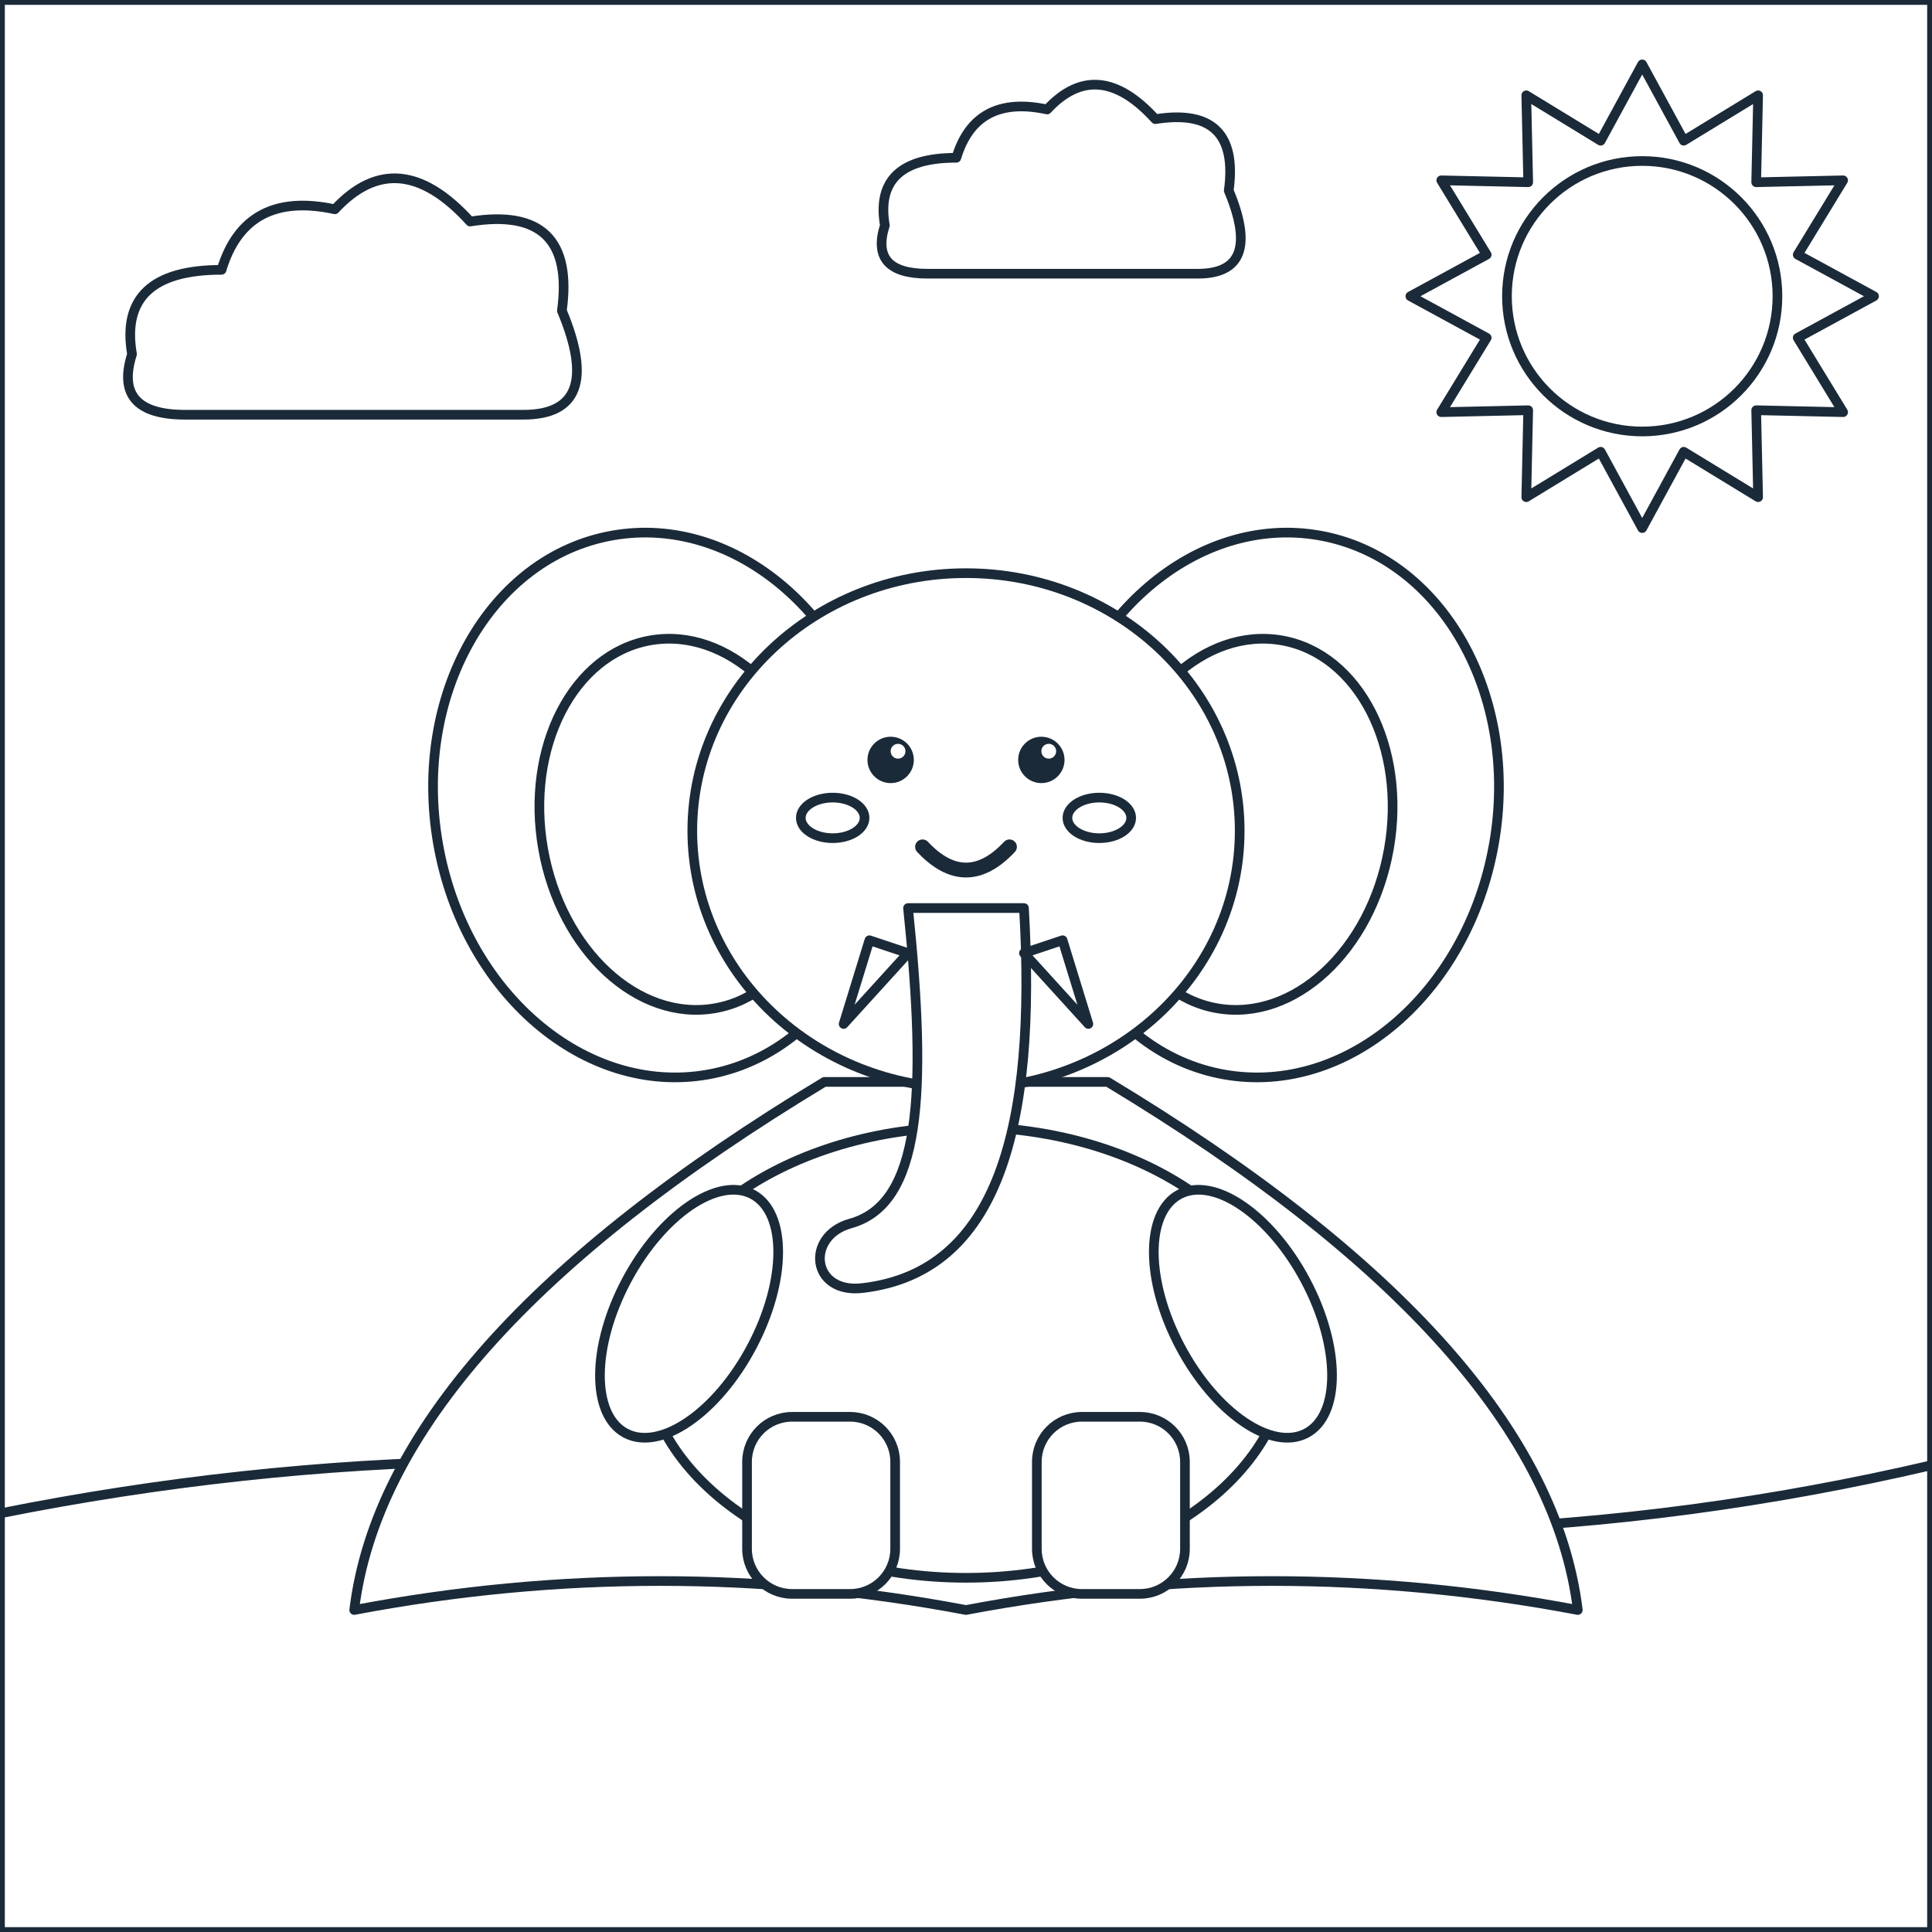
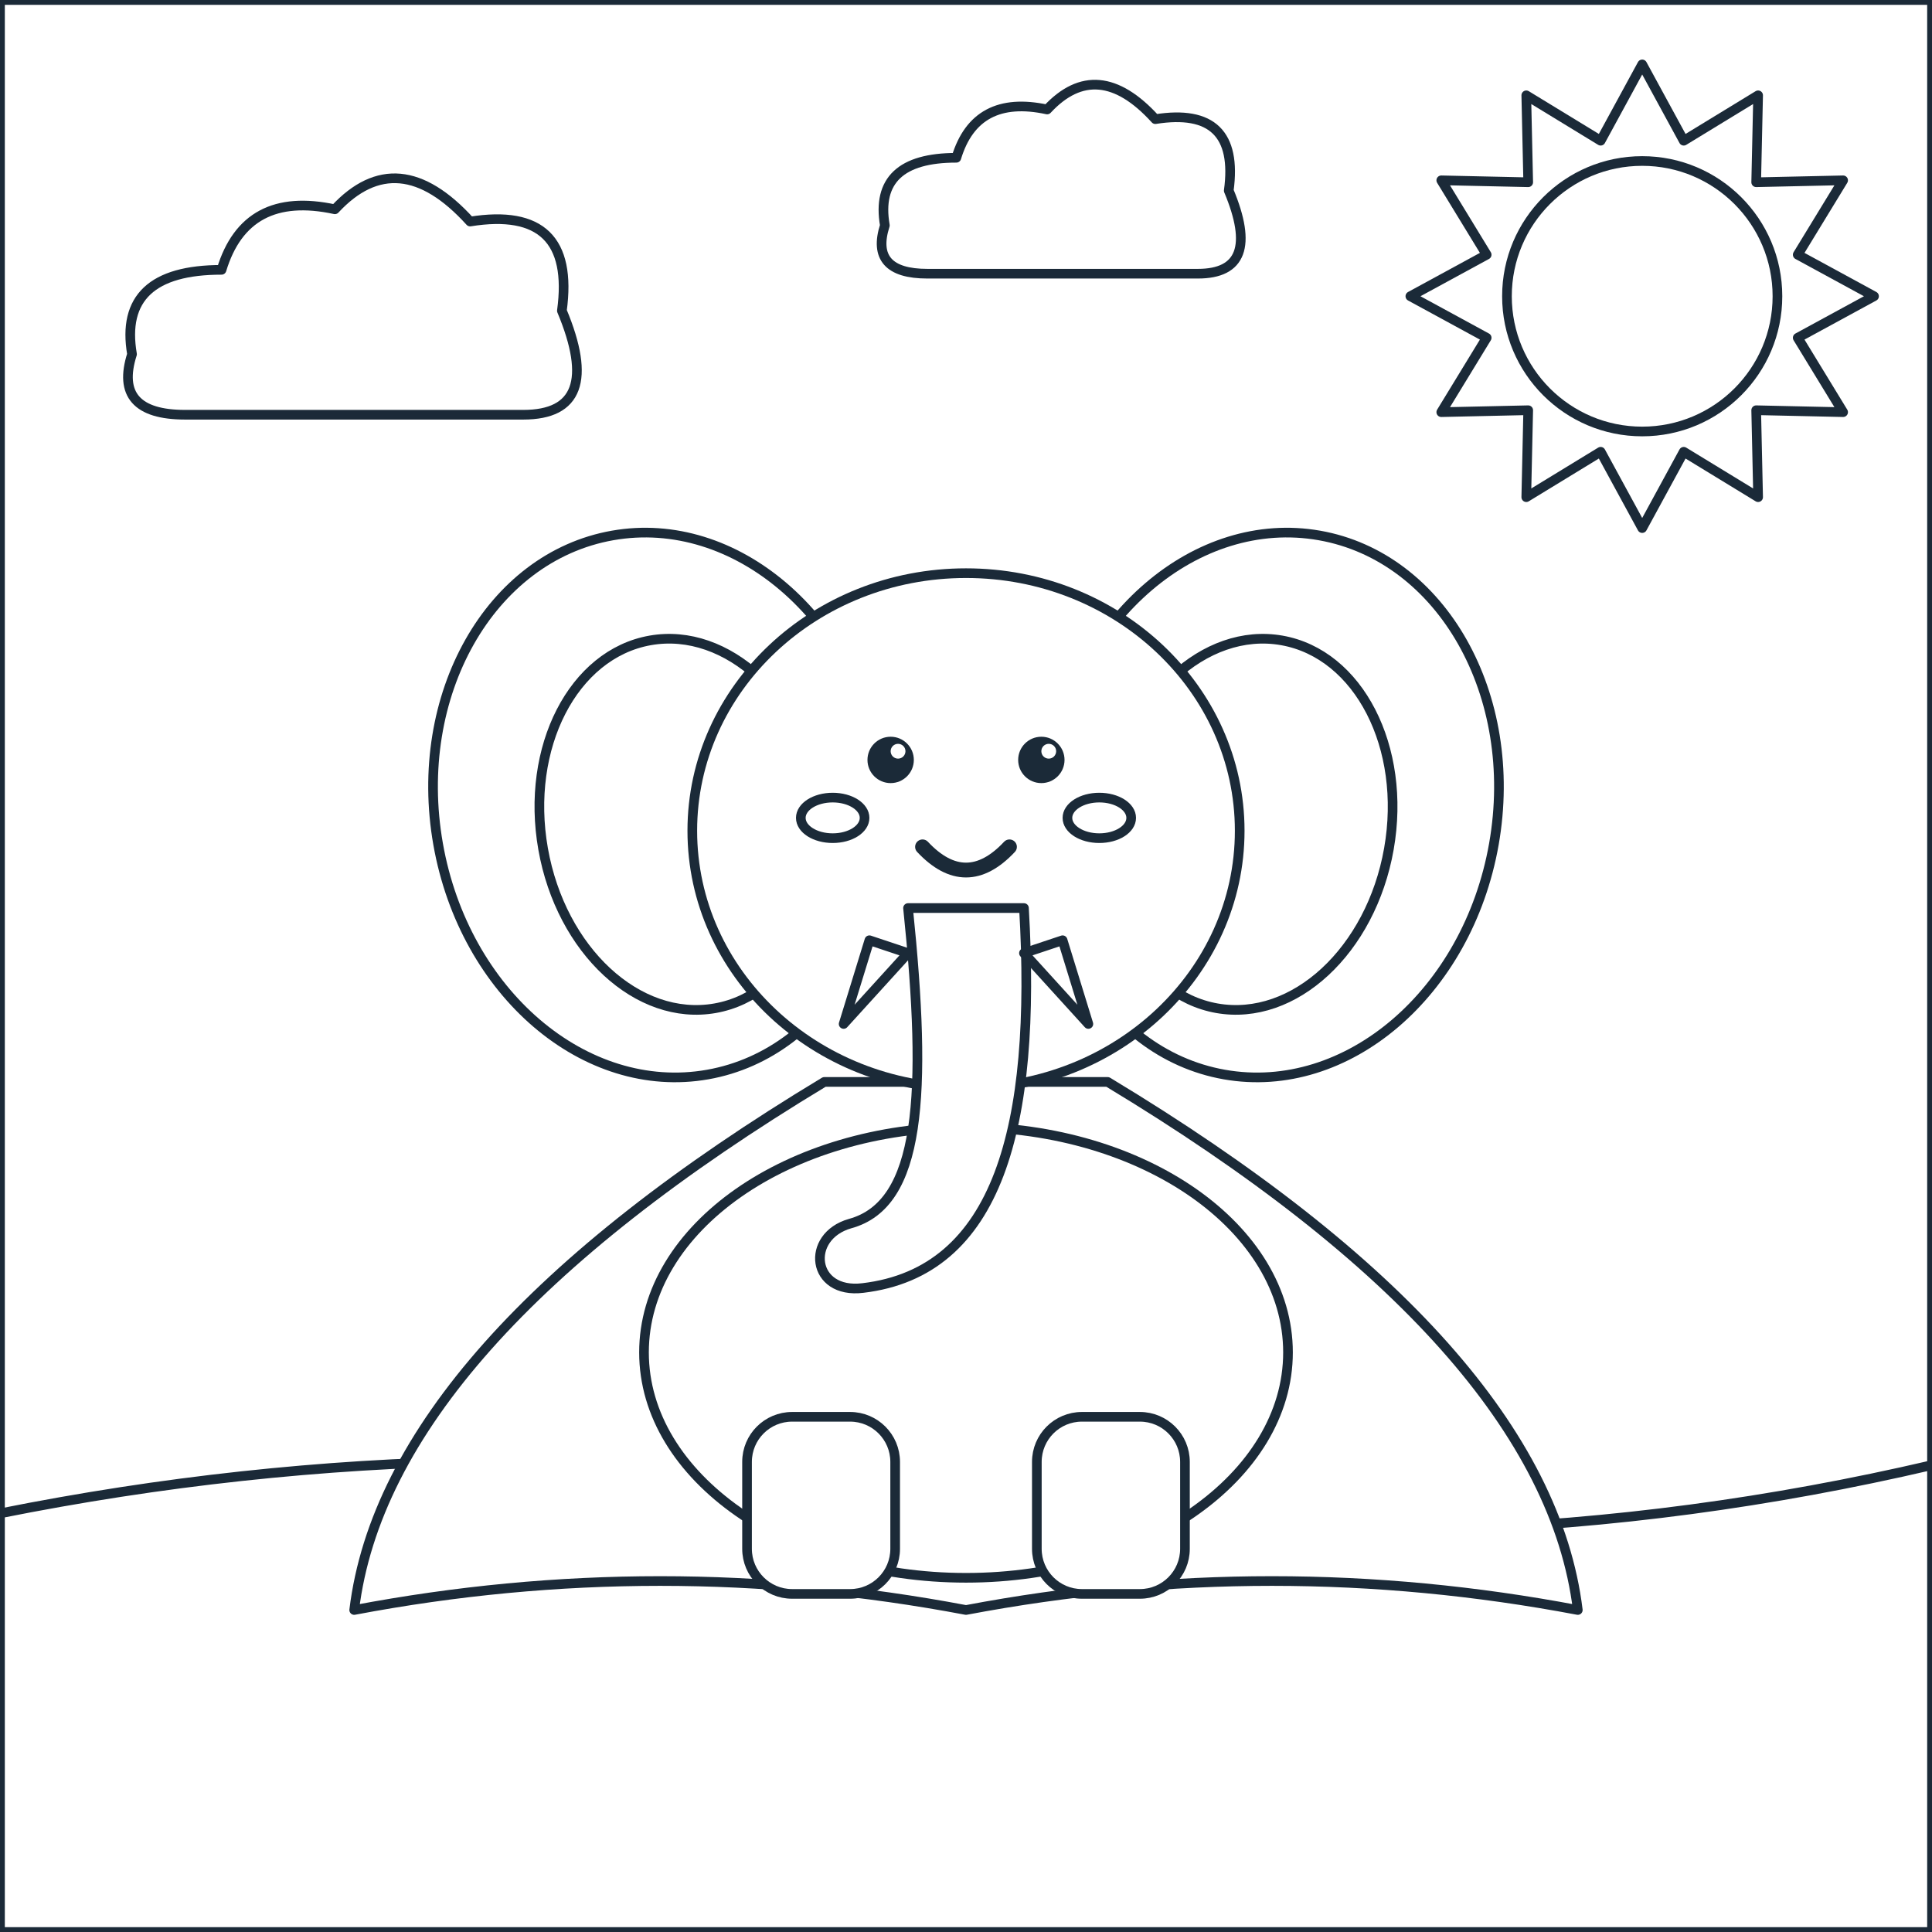
<svg xmlns="http://www.w3.org/2000/svg" viewBox="0 0 600 600" data-picture="voi-sieu-thu--the-c-tan-binh">
  <g class="scene-back">
    <rect x="0" y="0" width="600" height="600" rx="0" id="r-nen-troi" data-region="nen-troi" class="region" fill="#FFFFFF" stroke="#1B2A38" stroke-width="3" stroke-linejoin="round" />
    <polygon points="510,20 522.9,43.7 546,29.6 545.4,56.6 572.4,56 558.3,79.1 582,92 558.3,104.9 572.4,128 545.4,127.4 546,154.4 522.9,140.3 510,164 497.1,140.3 474,154.4 474.6,127.4 447.6,128 461.7,104.9 438,92 461.7,79.1 447.6,56 474.6,56.6 474,29.6 497.1,43.7" id="r-tia-nang" data-region="tia-nang" class="region" fill="#FFFFFF" stroke="#1B2A38" stroke-width="3" stroke-linejoin="round" />
    <ellipse cx="510" cy="92" rx="42" ry="42" id="r-mat-troi" data-region="mat-troi" class="region" fill="#FFFFFF" stroke="#1B2A38" stroke-width="3" stroke-linejoin="round" />
    <path d="M 57.5 128.8 Q 35 128.8 41 110 Q 36.5 83.8 68.8 83.8 Q 76.3 59 104 65 Q 123.5 44 146 68.8 Q 179 63.5 174.5 96.5 Q 188 128.8 162.5 128.8 Z" id="r-may-1" data-region="may-1" class="region" fill="#FFFFFF" stroke="#1B2A38" stroke-width="3" stroke-linejoin="round" />
    <path d="M 288 85 Q 270 85 274.8 70 Q 271.2 49 297 49 Q 303 29.2 325.2 34 Q 340.8 17.2 358.8 37 Q 385.2 32.8 381.6 59.2 Q 392.4 85 372 85 Z" id="r-may-2" data-region="may-2" class="region" fill="#FFFFFF" stroke="#1B2A38" stroke-width="3" stroke-linejoin="round" />
    <path d="M 0 470 Q 150 440 300 465 Q 450 490 600 455 L 600 600 L 0 600 Z" id="r-nen-dat" data-region="nen-dat" class="region" fill="#FFFFFF" stroke="#1B2A38" stroke-width="3" stroke-linejoin="round" />
  </g>
  <g id="subject" class="subject anim-bounce">
    <path d="M 256 336 L 344 336 Q 480 418 490 500 Q 395 482 300 500 Q 205 482 110 500 Q 120 418 256 336 Z" id="r-ao-choang" data-region="ao-choang" class="region" fill="#FFFFFF" stroke="#1B2A38" stroke-width="3" stroke-linejoin="round" />
    <ellipse cx="205" cy="250" rx="70" ry="85" transform="rotate(-10 205 250)" id="r-tai-trai" data-region="tai-trai" class="region" fill="#FFFFFF" stroke="#1B2A38" stroke-width="3" stroke-linejoin="round" />
    <ellipse cx="212" cy="256" rx="44" ry="58" transform="rotate(-10 212 256)" id="r-trong-tai-trai" data-region="trong-tai-trai" class="region" fill="#FFFFFF" stroke="#1B2A38" stroke-width="3" stroke-linejoin="round" />
    <ellipse cx="395" cy="250" rx="70" ry="85" transform="rotate(10 395 250)" id="r-tai-phai" data-region="tai-phai" class="region" fill="#FFFFFF" stroke="#1B2A38" stroke-width="3" stroke-linejoin="round" />
    <ellipse cx="388" cy="256" rx="44" ry="58" transform="rotate(10 388 256)" id="r-trong-tai-phai" data-region="trong-tai-phai" class="region" fill="#FFFFFF" stroke="#1B2A38" stroke-width="3" stroke-linejoin="round" />
    <ellipse cx="300" cy="420" rx="100" ry="70" id="r-than" data-region="than" class="region" fill="#FFFFFF" stroke="#1B2A38" stroke-width="3" stroke-linejoin="round" />
    <rect x="232" y="440" width="46" height="55" rx="14" id="r-chan-trai" data-region="chan-trai" class="region" fill="#FFFFFF" stroke="#1B2A38" stroke-width="3" stroke-linejoin="round" />
    <rect x="322" y="440" width="46" height="55" rx="14" id="r-chan-phai" data-region="chan-phai" class="region" fill="#FFFFFF" stroke="#1B2A38" stroke-width="3" stroke-linejoin="round" />
    <ellipse cx="300" cy="258" rx="85" ry="80" id="r-dau" data-region="dau" class="region" fill="#FFFFFF" stroke="#1B2A38" stroke-width="3" stroke-linejoin="round" />
    <path d="M 282 282 L 318 282 C 322 350 310 395 268 400 C 252 402 250 384 264 380 C 286 374 288 340 282 282 Z" id="r-voi" data-region="voi" class="region" fill="#FFFFFF" stroke="#1B2A38" stroke-width="3" stroke-linejoin="round" />
    <polygon points="270,292 282,296 262,318" id="r-nga-trai" data-region="nga-trai" class="region" fill="#FFFFFF" stroke="#1B2A38" stroke-width="3" stroke-linejoin="round" />
    <polygon points="330,292 318,296 338,318" id="r-nga-phai" data-region="nga-phai" class="region" fill="#FFFFFF" stroke="#1B2A38" stroke-width="3" stroke-linejoin="round" />
-     <ellipse cx="214" cy="408" rx="22" ry="42" transform="rotate(28 214 408)" id="r-tay-trai" data-region="tay-trai" class="region" fill="#FFFFFF" stroke="#1B2A38" stroke-width="3" stroke-linejoin="round" />
-     <ellipse cx="386" cy="408" rx="22" ry="42" transform="rotate(-28 386 408)" id="r-tay-phai" data-region="tay-phai" class="region" fill="#FFFFFF" stroke="#1B2A38" stroke-width="3" stroke-linejoin="round" />
    <g class="deco" pointer-events="none">
      <circle cx="276.6" cy="236" r="7.2" fill="#1B2A38" />
    </g>
    <g class="deco" pointer-events="none">
      <circle cx="323.4" cy="236" r="7.2" fill="#1B2A38" />
    </g>
    <g class="deco" pointer-events="none">
      <circle cx="278.9" cy="233.3" r="2.3" fill="#FFFFFF" />
    </g>
    <g class="deco" pointer-events="none">
      <circle cx="325.7" cy="233.3" r="2.3" fill="#FFFFFF" />
    </g>
    <ellipse cx="258.6" cy="254" rx="9.9" ry="6.3" id="r-ma-trai" data-region="ma-trai" class="region" fill="#FFFFFF" stroke="#1B2A38" stroke-width="3" stroke-linejoin="round" />
    <ellipse cx="341.4" cy="254" rx="9.9" ry="6.3" id="r-ma-phai" data-region="ma-phai" class="region" fill="#FFFFFF" stroke="#1B2A38" stroke-width="3" stroke-linejoin="round" />
    <g class="deco" pointer-events="none">
      <path d="M 286.5 263 Q 300 277.4 313.5 263" fill="none" stroke="#1B2A38" stroke-width="4.6" stroke-linecap="round" stroke-linejoin="round" />
    </g>
  </g>
  <g class="scene-front">

</g>
</svg>
